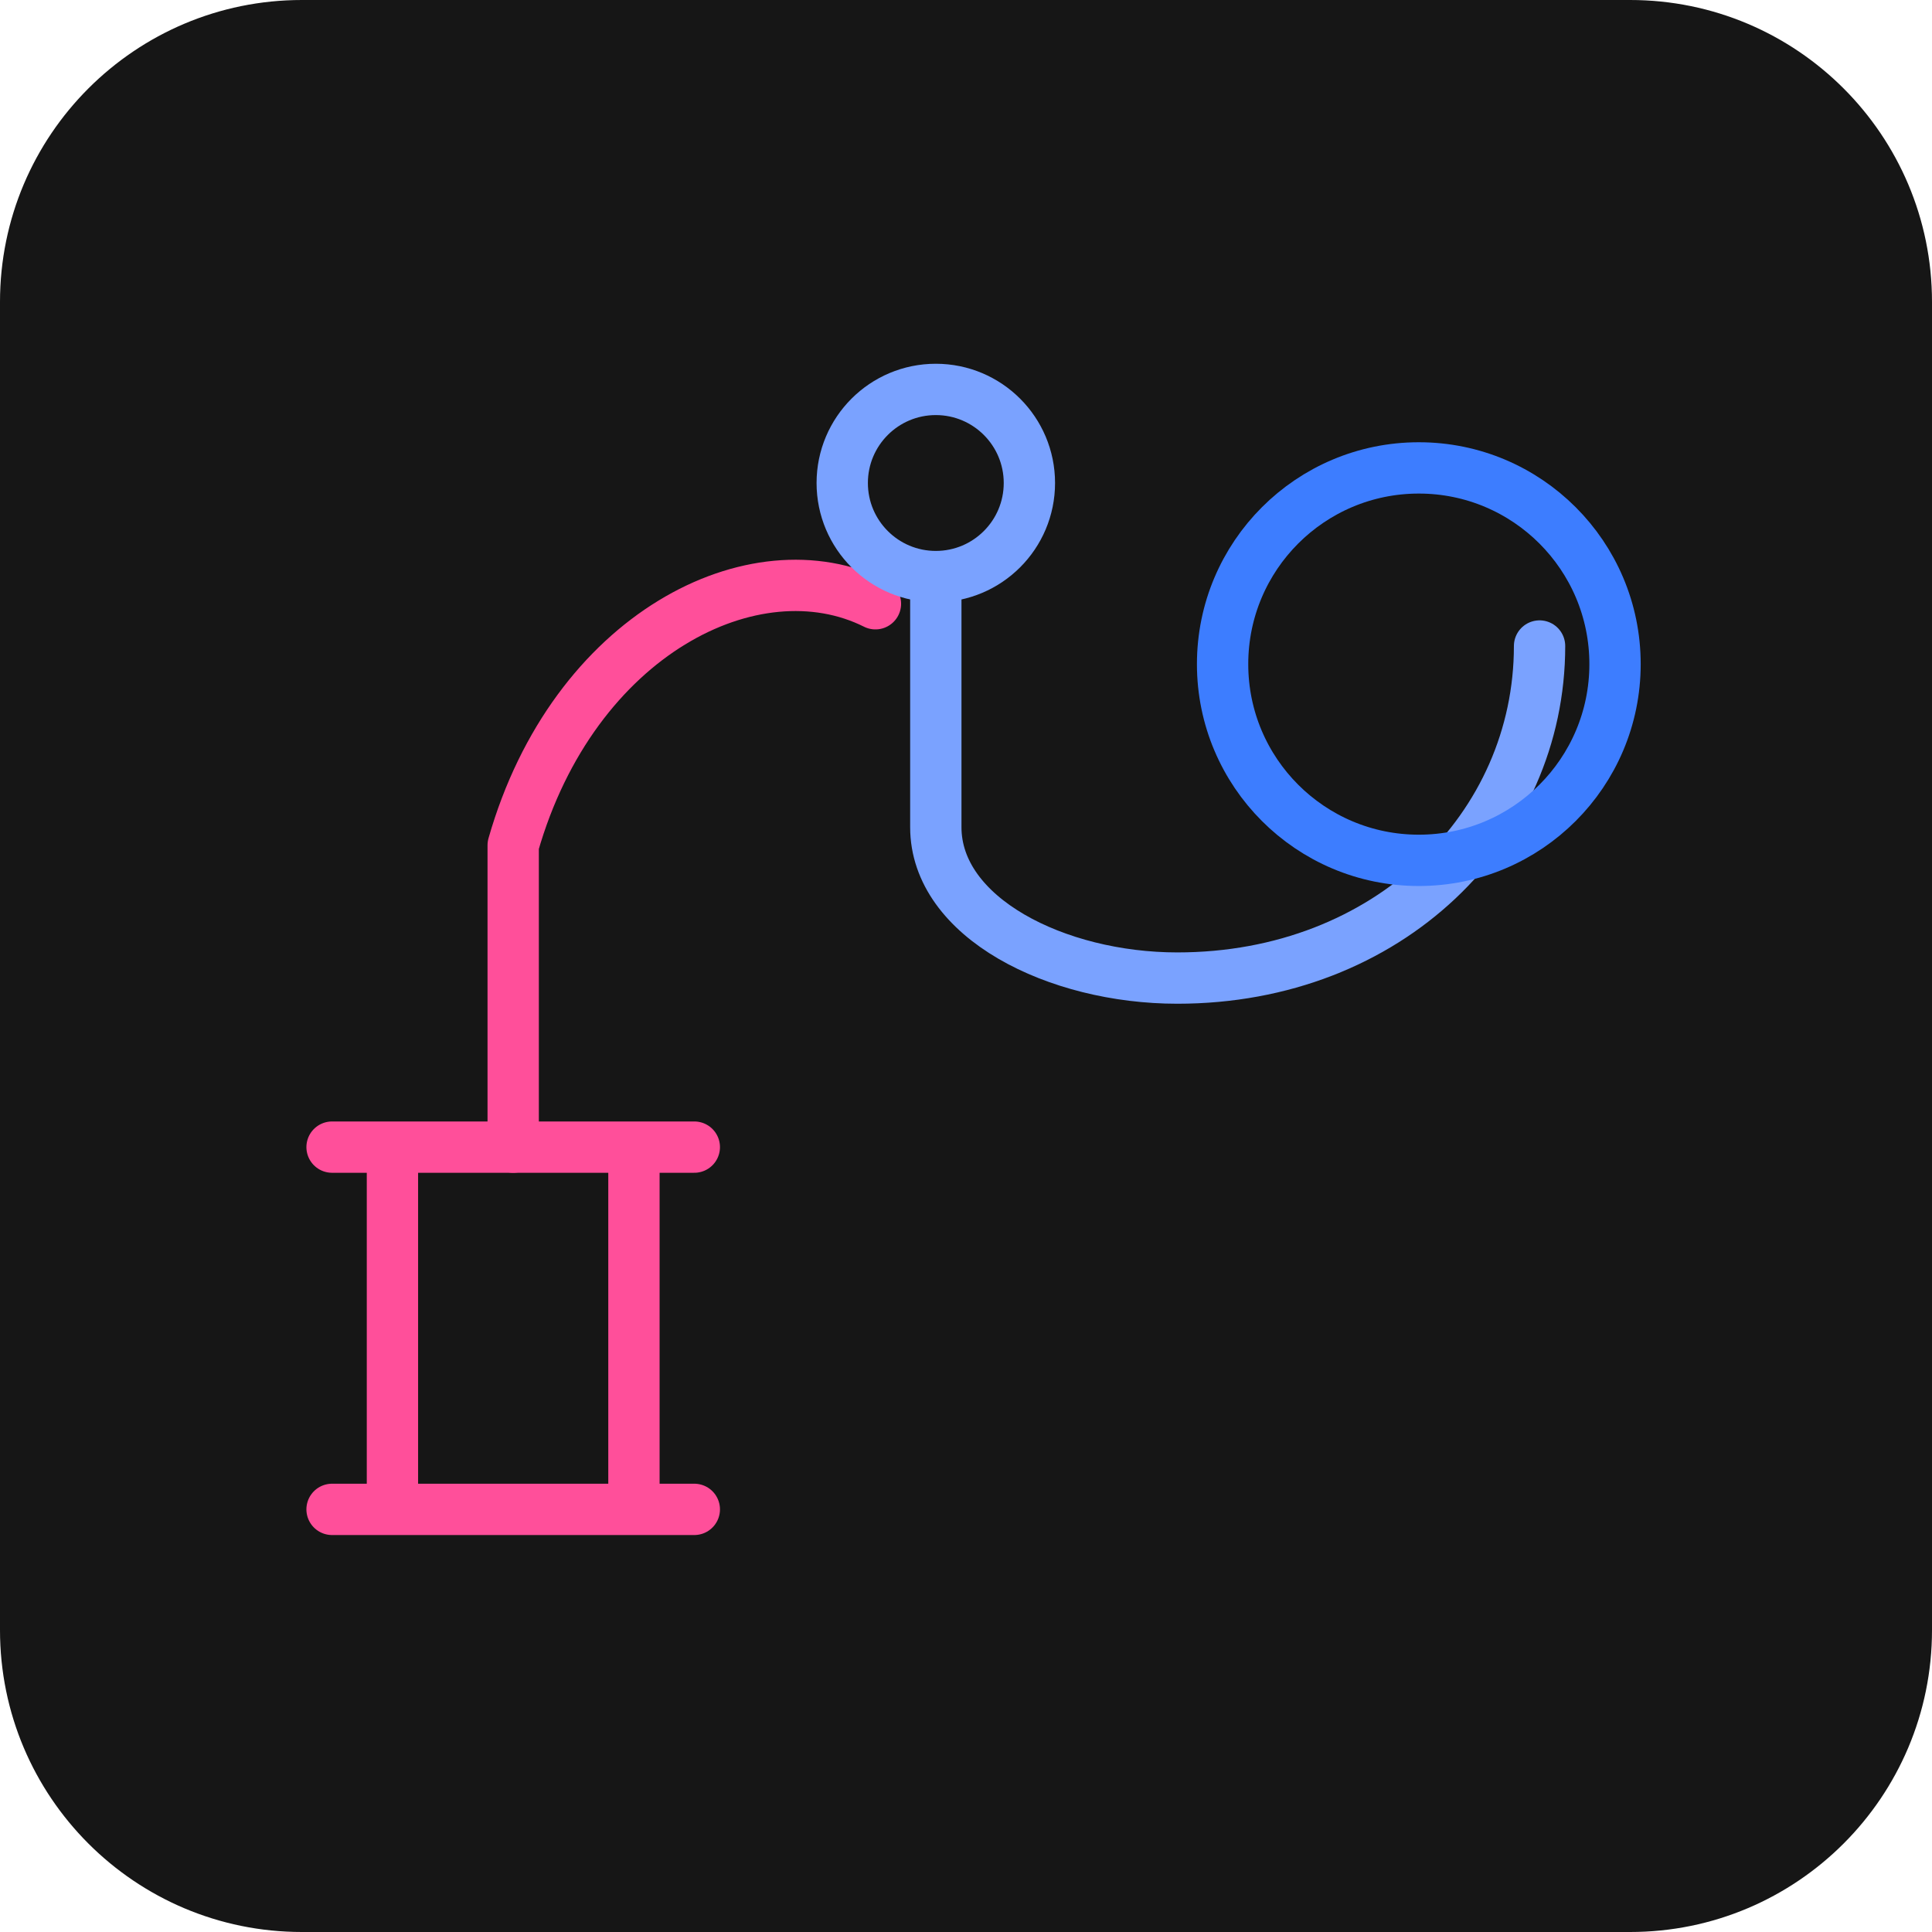
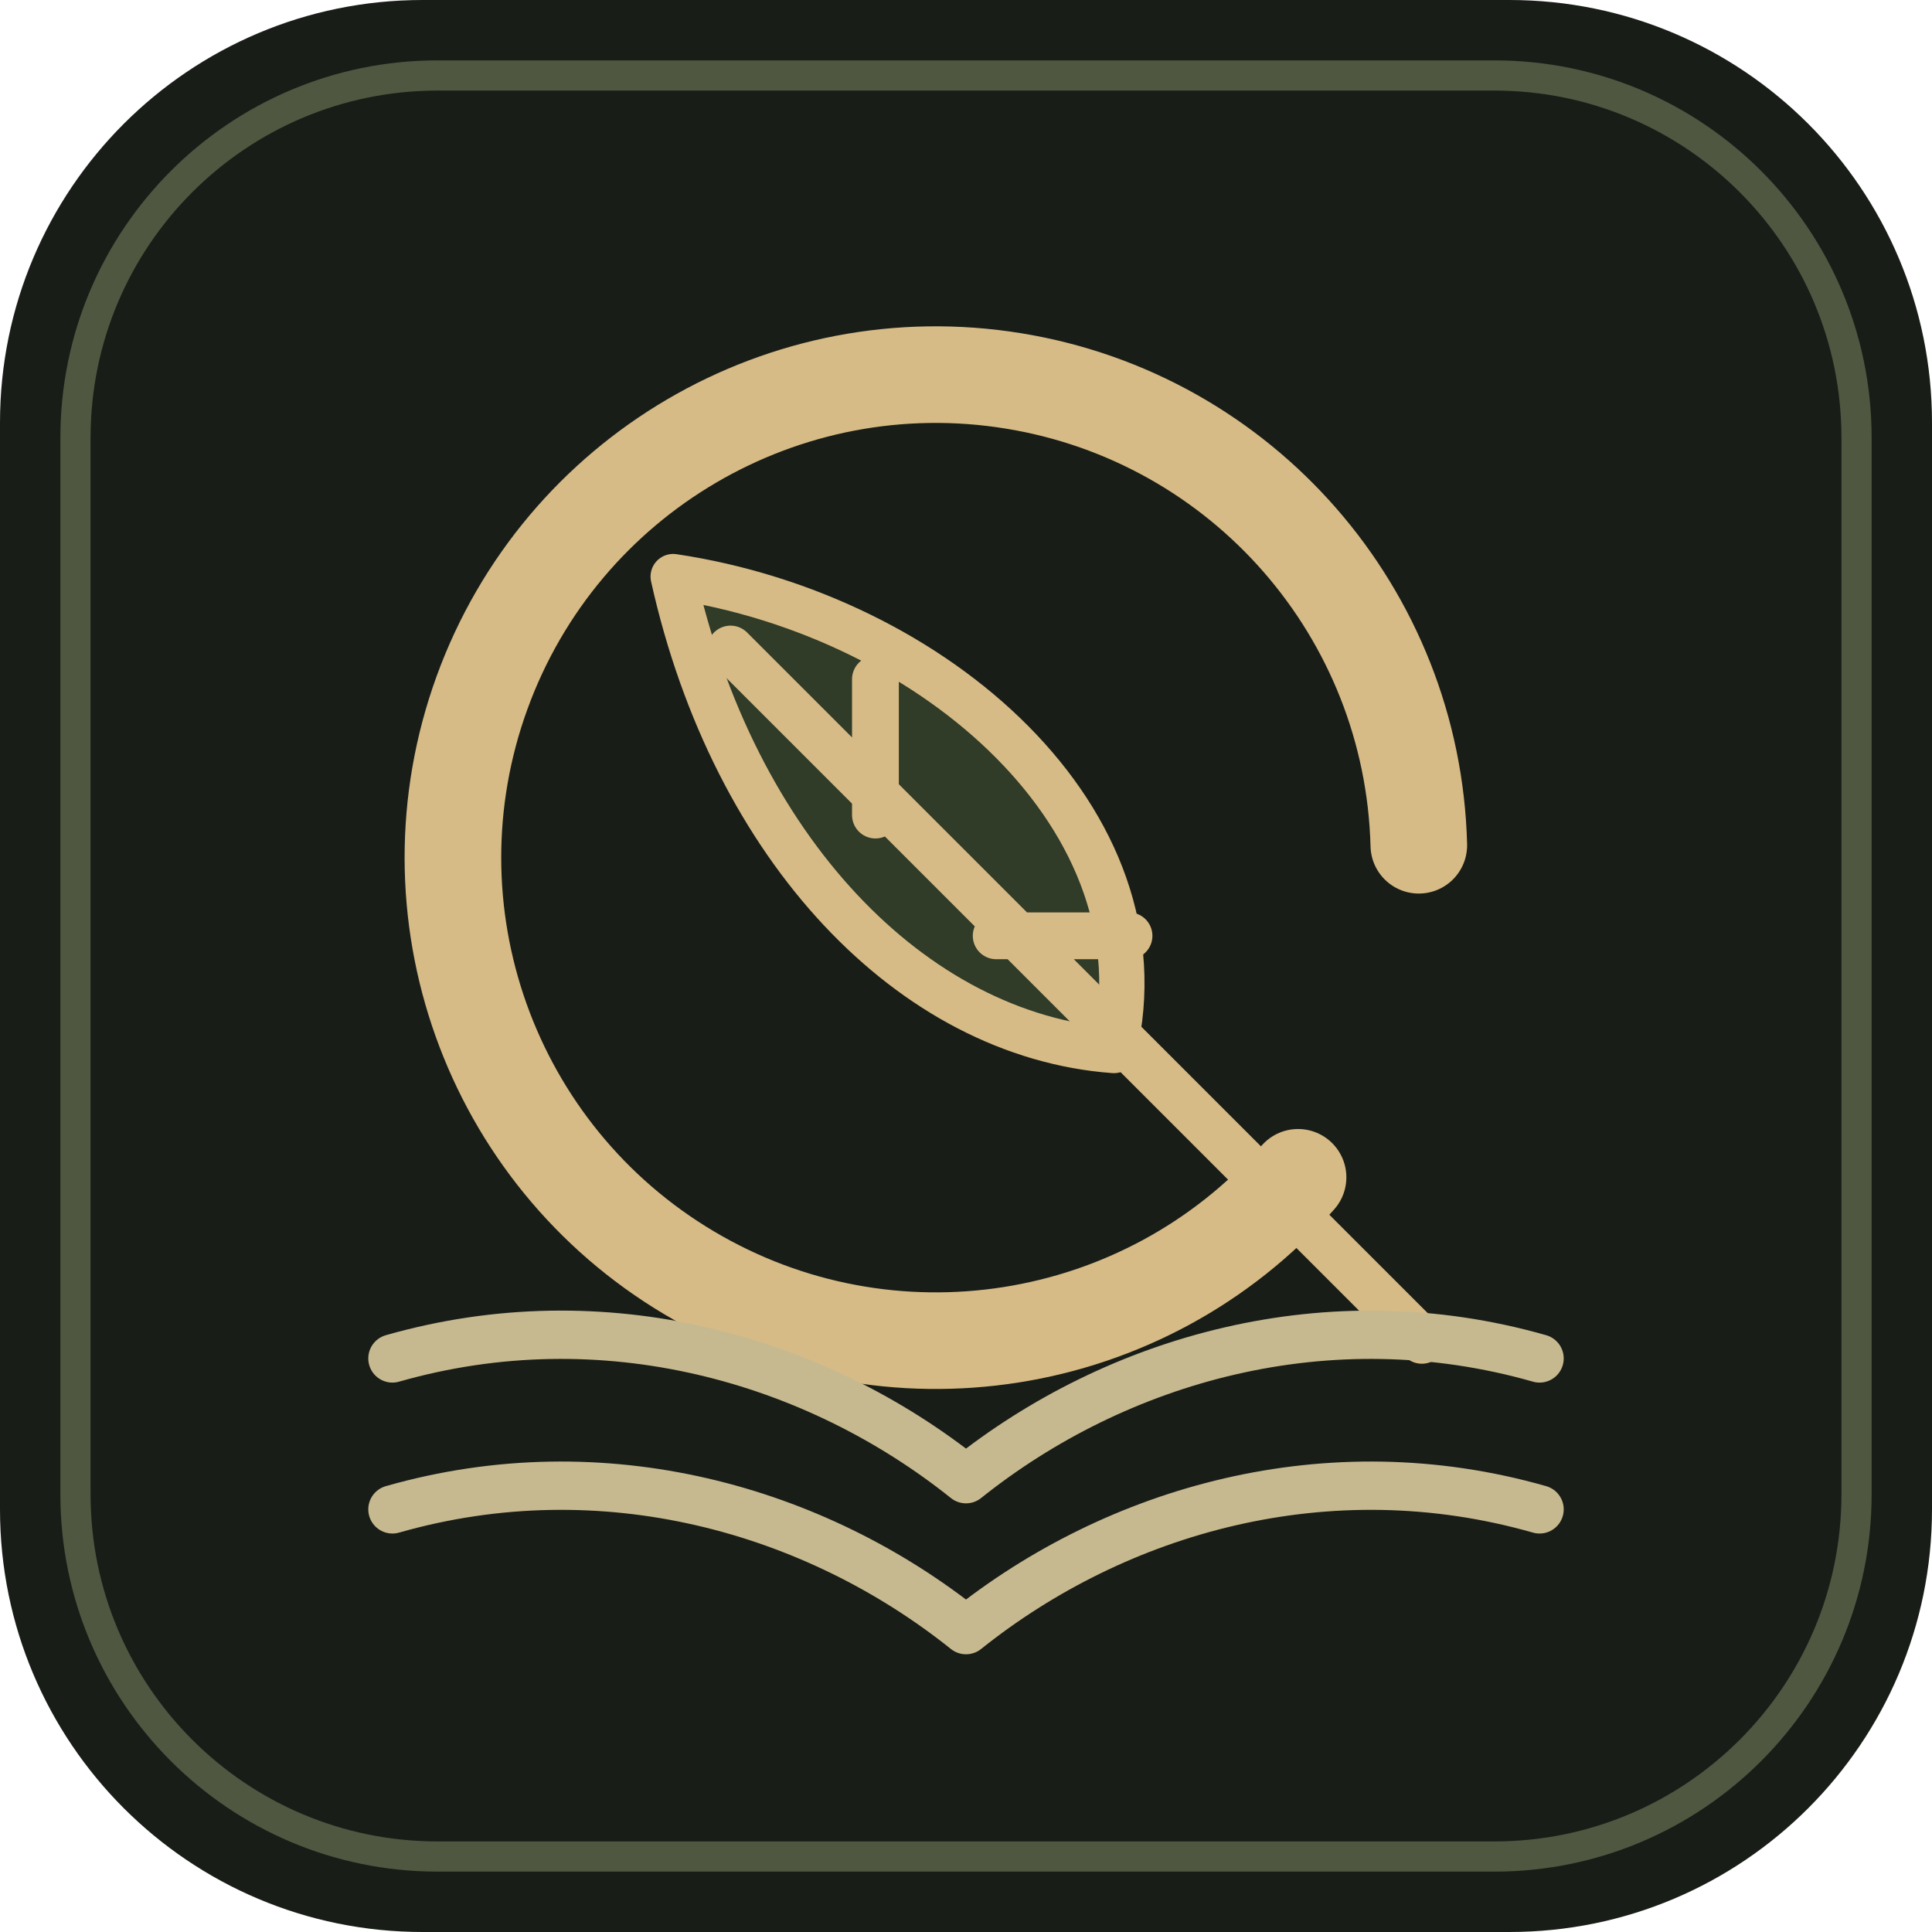
- <svg xmlns="http://www.w3.org/2000/svg" viewBox="0 0 64 64" role="img" aria-label="织境">
-   <rect width="64" height="64" rx="10" fill="#161616" />
-   <g fill="none" stroke-width="1.7" stroke-linecap="round" stroke-linejoin="round">
-     <path d="M11 38h12M13 38v12M21 38v12M11 50h12" stroke="#ff4f9a" />
-     <path d="M17 38V28c2-7 8-10 12-8" stroke="#ff4f9a" />
-     <circle cx="31" cy="16" r="3.1" stroke="#7aa2ff" />
-     <path d="M31 19.2v8.2c0 3 4 5 8 5 7 0 12-5 12-11" stroke="#7aa2ff" />
-     <circle cx="47" cy="22" r="6.5" stroke="#3d7dff" />
+ <svg xmlns="http://www.w3.org/2000/svg" width="64" height="64" viewBox="0 0 64 64" role="img" aria-labelledby="title desc">
+   <rect width="64" height="64" rx="14" fill="#191d18" />
+   <rect x="2.5" y="2.5" width="59" height="59" rx="12" fill="none" stroke="#505740" />
+   <g fill="none" stroke="#d7bb86" stroke-linecap="round" stroke-linejoin="round">
+     <path d="M43 39A16 16 0 1 1 47 28" stroke-width="3.2" />
+     <path d="M36.9 34.8C30.2 34.3 24.3 28.1 22.3 19.1C31 20.4 38.7 27.2 36.9 34.8Z" fill="#303b28" stroke-width="1.5" />
+     <path d="M24.2 21.5 47.1 44.4M29 27 29 22.5M33 31 37.4 31" stroke-width="1.55" />
+     <path d="M13 45C20 43 27 45 32 49C37 45 44 43 51 45M13 50C20 48 27 50 32 54C37 50 44 48 51 50" stroke="#c7b98f" stroke-width="1.6" />
  </g>
</svg>
